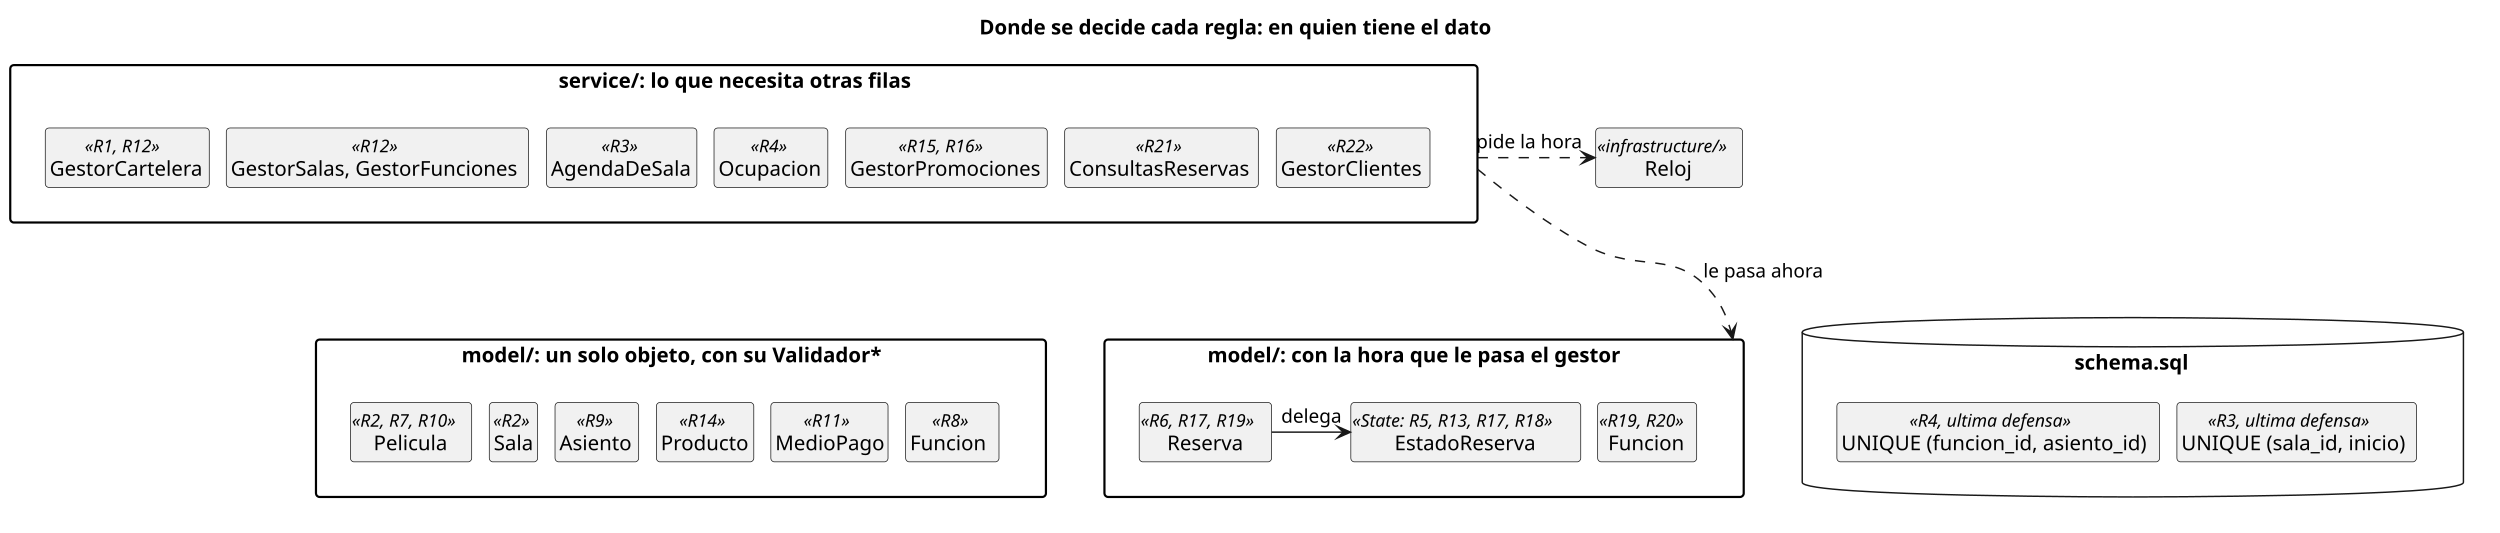
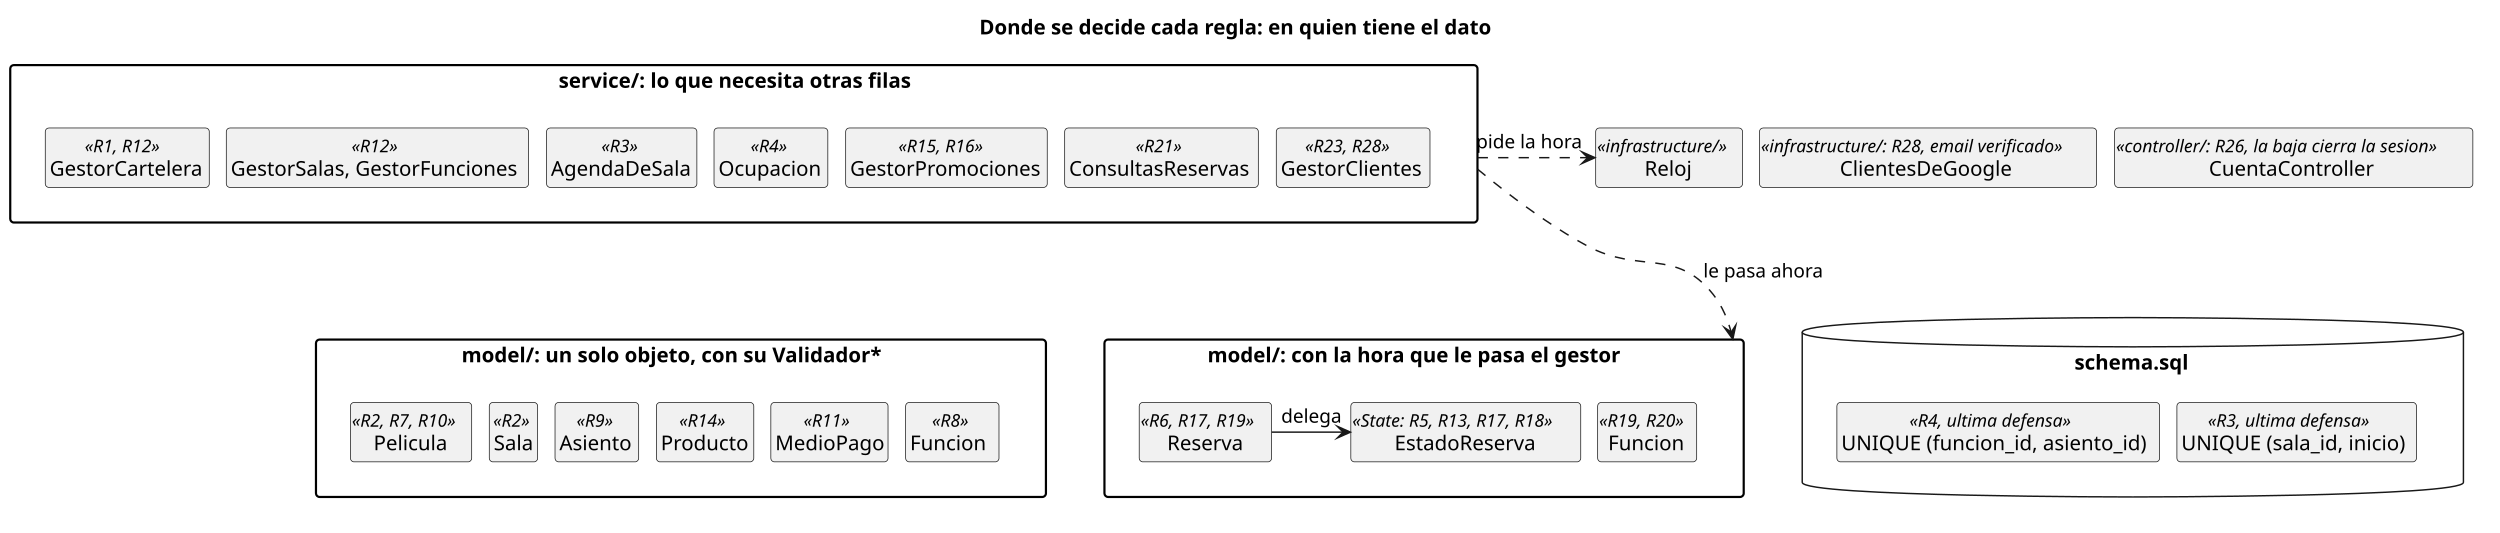
<svg xmlns="http://www.w3.org/2000/svg" version="1.1" data-diagram-type="CLASS" style="width:1709px;height:364px;background:#FFFFFF;" width="1709px" height="364px" viewBox="0 0 1709 364" zoomAndPan="magnify" preserveAspectRatio="none" contentStyleType="text/css">
  <defs />
  <g font-family="sans-serif" lengthAdjust="spacing">
    <g class="title" data-source-line="1">
      <text x="669.458" y="23.535" fill="#000" font-size="14" textLength="363.084" font-weight="700">Donde se decide cada regla: en quien tiene el dato</text>
    </g>
-     <g class="cluster" data-qualified-name="srv" id="ent0002" data-source-line="18">
+     <g class="cluster" data-qualified-name="srv" id="ent0004" data-source-line="20">
      <rect x="7" y="44.488" width="1003" height="107.62" fill="none" style="stroke:#000;stroke-width:1.5;" rx="2.5" ry="2.5" />
      <text x="381.892" y="60.023" fill="#000" font-size="14" textLength="253.217" font-weight="700">service/: lo que necesita otras filas</text>
    </g>
-     <g class="cluster" data-qualified-name="hora" id="ent0010" data-source-line="28">
+     <g class="cluster" data-qualified-name="hora" id="ent0012" data-source-line="30">
      <rect x="755" y="232.108" width="437" height="107.62" fill="none" style="stroke:#000;stroke-width:1.5;" rx="2.5" ry="2.5" />
      <text x="825.444" y="247.643" fill="#000" font-size="14" textLength="296.112" font-weight="700">model/: con la hora que le pasa el gestor</text>
    </g>
-     <g class="cluster" data-qualified-name="datos" id="ent0014" data-source-line="34">
+     <g class="cluster" data-qualified-name="datos" id="ent0016" data-source-line="36">
      <rect x="216" y="232.108" width="499" height="107.62" fill="none" style="stroke:#000;stroke-width:1.5;" rx="2.5" ry="2.5" />
      <text x="315.53" y="247.643" fill="#000" font-size="14" textLength="299.94" font-weight="700">model/: un solo objeto, con su Validador*</text>
    </g>
-     <g class="cluster" data-qualified-name="db" id="ent0021" data-source-line="43">
+     <g class="cluster" data-qualified-name="db" id="ent0023" data-source-line="45">
      <path d="M1232,227.108 C1232,217.108 1458,217.108 1458,217.108 C1458,217.108 1684,217.108 1684,227.108 L1684,329.728 C1684,339.728 1458,339.728 1458,339.728 C1458,339.728 1232,339.728 1232,329.728 L1232,227.108" style="stroke:#181818;stroke-width:1;" fill="none" />
      <path d="M1232,227.108 C1232,237.108 1458,237.108 1458,237.108 C1458,237.108 1684,237.108 1684,227.108" style="stroke:#181818;stroke-width:1;" fill="none" />
      <text x="1418.112" y="252.643" fill="#000" font-size="14" textLength="79.775" font-weight="700">schema.sql</text>
    </g>
-     <g class="entity" data-qualified-name="srv.GestorCartelera" id="ent0003" data-source-line="19">
+     <g class="entity" data-qualified-name="srv.GestorCartelera" id="ent0005" data-source-line="21">
      <rect x="30.95" y="87.488" width="112.107" height="40.621" fill="#F1F1F1" style="stroke:#181818;stroke-width:0.5;" rx="2.5" ry="2.5" />
      <text x="57.95" y="104.09" fill="#000" font-size="12" textLength="58.107" font-style="italic">«R1, R12»</text>
      <text x="33.95" y="120.156" fill="#000" font-size="14" textLength="106.107">GestorCartelera</text>
    </g>
-     <g class="entity" data-qualified-name="srv.Bajas" id="ent0004" data-source-line="20">
+     <g class="entity" data-qualified-name="srv.Bajas" id="ent0006" data-source-line="22">
      <rect x="154.7" y="87.488" width="206.607" height="40.621" fill="#F1F1F1" style="stroke:#181818;stroke-width:0.5;" rx="2.5" ry="2.5" />
      <text x="240.335" y="104.09" fill="#000" font-size="12" textLength="35.338" font-style="italic">«R12»</text>
      <text x="157.7" y="120.156" fill="#000" font-size="14" textLength="200.607">GestorSalas, GestorFunciones</text>
    </g>
-     <g class="entity" data-qualified-name="srv.AgendaDeSala" id="ent0005" data-source-line="21">
+     <g class="entity" data-qualified-name="srv.AgendaDeSala" id="ent0007" data-source-line="23">
      <rect x="373.62" y="87.488" width="102.756" height="40.621" fill="#F1F1F1" style="stroke:#181818;stroke-width:0.5;" rx="2.5" ry="2.5" />
      <text x="411.123" y="104.09" fill="#000" font-size="12" textLength="27.75" font-style="italic">«R3»</text>
      <text x="376.62" y="120.156" fill="#000" font-size="14" textLength="96.756">AgendaDeSala</text>
    </g>
-     <g class="entity" data-qualified-name="srv.Ocupacion" id="ent0006" data-source-line="22">
+     <g class="entity" data-qualified-name="srv.Ocupacion" id="ent0008" data-source-line="24">
      <rect x="488.11" y="87.488" width="77.784" height="40.621" fill="#F1F1F1" style="stroke:#181818;stroke-width:0.5;" rx="2.5" ry="2.5" />
      <text x="513.127" y="104.09" fill="#000" font-size="12" textLength="27.75" font-style="italic">«R4»</text>
      <text x="491.11" y="120.156" fill="#000" font-size="14" textLength="71.784">Ocupacion</text>
    </g>
-     <g class="entity" data-qualified-name="srv.GestorPromociones" id="ent0007" data-source-line="23">
+     <g class="entity" data-qualified-name="srv.GestorPromociones" id="ent0009" data-source-line="25">
      <rect x="578.1" y="87.488" width="137.797" height="40.621" fill="#F1F1F1" style="stroke:#181818;stroke-width:0.5;" rx="2.5" ry="2.5" />
      <text x="614.151" y="104.09" fill="#000" font-size="12" textLength="65.695" font-style="italic">«R15, R16»</text>
      <text x="581.1" y="120.156" fill="#000" font-size="14" textLength="131.797">GestorPromociones</text>
    </g>
-     <g class="entity" data-qualified-name="srv.ConsultasReservas" id="ent0008" data-source-line="24">
+     <g class="entity" data-qualified-name="srv.ConsultasReservas" id="ent0010" data-source-line="26">
      <rect x="727.81" y="87.488" width="132.383" height="40.621" fill="#F1F1F1" style="stroke:#181818;stroke-width:0.5;" rx="2.5" ry="2.5" />
      <text x="776.332" y="104.09" fill="#000" font-size="12" textLength="35.338" font-style="italic">«R21»</text>
      <text x="730.81" y="120.156" fill="#000" font-size="14" textLength="126.383">ConsultasReservas</text>
    </g>
-     <g class="entity" data-qualified-name="srv.GestorClientes" id="ent0009" data-source-line="25">
+     <g class="entity" data-qualified-name="srv.GestorClientes" id="ent0011" data-source-line="27">
      <rect x="872.47" y="87.488" width="105.06" height="40.621" fill="#F1F1F1" style="stroke:#181818;stroke-width:0.5;" rx="2.5" ry="2.5" />
-       <text x="907.331" y="104.09" fill="#000" font-size="12" textLength="35.338" font-style="italic">«R22»</text>
+       <text x="892.152" y="104.09" fill="#000" font-size="12" textLength="65.695" font-style="italic">«R23, R28»</text>
      <text x="875.47" y="120.156" fill="#000" font-size="14" textLength="99.06">GestorClientes</text>
    </g>
-     <g class="entity" data-qualified-name="hora.Funcion" id="ent0011" data-source-line="29">
+     <g class="entity" data-qualified-name="hora.Funcion" id="ent0013" data-source-line="31">
      <rect x="1092.15" y="275.108" width="67.695" height="40.621" fill="#F1F1F1" style="stroke:#181818;stroke-width:0.5;" rx="2.5" ry="2.5" />
      <text x="1093.15" y="291.71" fill="#000" font-size="12" textLength="65.695" font-style="italic">«R19, R20»</text>
      <text x="1099.303" y="307.776" fill="#000" font-size="14" textLength="53.389">Funcion</text>
    </g>
-     <g class="entity" data-qualified-name="hora.Reserva" id="ent0012" data-source-line="30">
+     <g class="entity" data-qualified-name="hora.Reserva" id="ent0014" data-source-line="32">
      <rect x="778.77" y="275.108" width="90.465" height="40.621" fill="#F1F1F1" style="stroke:#181818;stroke-width:0.5;" rx="2.5" ry="2.5" />
      <text x="779.77" y="291.71" fill="#000" font-size="12" textLength="88.465" font-style="italic">«R6, R17, R19»</text>
      <text x="797.855" y="307.776" fill="#000" font-size="14" textLength="52.295">Reserva</text>
    </g>
-     <g class="entity" data-qualified-name="hora.EstadoReserva" id="ent0013" data-source-line="31">
+     <g class="entity" data-qualified-name="hora.EstadoReserva" id="ent0015" data-source-line="33">
      <rect x="923.42" y="275.108" width="157.168" height="40.621" fill="#F1F1F1" style="stroke:#181818;stroke-width:0.5;" rx="2.5" ry="2.5" />
      <text x="924.42" y="291.71" fill="#000" font-size="12" textLength="155.168" font-style="italic">«State: R5, R13, R17, R18»</text>
      <text x="953.305" y="307.776" fill="#000" font-size="14" textLength="97.398">EstadoReserva</text>
    </g>
-     <g class="entity" data-qualified-name="datos.Pelicula" id="ent0015" data-source-line="35">
+     <g class="entity" data-qualified-name="datos.Pelicula" id="ent0017" data-source-line="37">
      <rect x="239.56" y="275.108" width="82.877" height="40.621" fill="#F1F1F1" style="stroke:#181818;stroke-width:0.5;" rx="2.5" ry="2.5" />
      <text x="240.56" y="291.71" fill="#000" font-size="12" textLength="80.877" font-style="italic">«R2, R7, R10»</text>
      <text x="255.364" y="307.776" fill="#000" font-size="14" textLength="51.27">Pelicula</text>
    </g>
-     <g class="entity" data-qualified-name="datos.Sala" id="ent0016" data-source-line="36">
+     <g class="entity" data-qualified-name="datos.Sala" id="ent0018" data-source-line="38">
      <rect x="334.48" y="275.108" width="33.05" height="40.621" fill="#F1F1F1" style="stroke:#181818;stroke-width:0.5;" rx="2.5" ry="2.5" />
      <text x="337.13" y="291.71" fill="#000" font-size="12" textLength="27.75" font-style="italic">«R2»</text>
      <text x="337.48" y="307.776" fill="#000" font-size="14" textLength="27.05">Sala</text>
    </g>
-     <g class="entity" data-qualified-name="datos.Asiento" id="ent0017" data-source-line="37">
+     <g class="entity" data-qualified-name="datos.Asiento" id="ent0019" data-source-line="39">
      <rect x="379.42" y="275.108" width="57.167" height="40.621" fill="#F1F1F1" style="stroke:#181818;stroke-width:0.5;" rx="2.5" ry="2.5" />
      <text x="394.128" y="291.71" fill="#000" font-size="12" textLength="27.75" font-style="italic">«R9»</text>
      <text x="382.42" y="307.776" fill="#000" font-size="14" textLength="51.167">Asiento</text>
    </g>
-     <g class="entity" data-qualified-name="datos.FuncionDatos" id="ent0018" data-source-line="38">
+     <g class="entity" data-qualified-name="datos.FuncionDatos" id="ent0020" data-source-line="40">
      <rect x="619.09" y="275.108" width="63.818" height="40.621" fill="#F1F1F1" style="stroke:#181818;stroke-width:0.5;" rx="2.5" ry="2.5" />
      <text x="637.124" y="291.71" fill="#000" font-size="12" textLength="27.75" font-style="italic">«R8»</text>
      <text x="622.09" y="307.776" fill="#000" font-size="14" textLength="53.389">Funcion</text>
    </g>
-     <g class="entity" data-qualified-name="datos.Producto" id="ent0019" data-source-line="39">
+     <g class="entity" data-qualified-name="datos.Producto" id="ent0021" data-source-line="41">
      <rect x="448.71" y="275.108" width="66.573" height="40.621" fill="#F1F1F1" style="stroke:#181818;stroke-width:0.5;" rx="2.5" ry="2.5" />
      <text x="464.328" y="291.71" fill="#000" font-size="12" textLength="35.338" font-style="italic">«R14»</text>
      <text x="451.71" y="307.776" fill="#000" font-size="14" textLength="60.573">Producto</text>
    </g>
-     <g class="entity" data-qualified-name="datos.MedioPago" id="ent0020" data-source-line="40">
+     <g class="entity" data-qualified-name="datos.MedioPago" id="ent0022" data-source-line="42">
      <rect x="526.94" y="275.108" width="80.115" height="40.621" fill="#F1F1F1" style="stroke:#181818;stroke-width:0.5;" rx="2.5" ry="2.5" />
      <text x="549.329" y="291.71" fill="#000" font-size="12" textLength="35.338" font-style="italic">«R11»</text>
      <text x="529.94" y="307.776" fill="#000" font-size="14" textLength="74.115">MedioPago</text>
    </g>
-     <g class="entity" data-qualified-name="db.Unico" id="ent0022" data-source-line="44">
+     <g class="entity" data-qualified-name="db.Unico" id="ent0024" data-source-line="46">
      <rect x="1255.69" y="275.108" width="220.621" height="40.621" fill="#F1F1F1" style="stroke:#181818;stroke-width:0.5;" rx="2.5" ry="2.5" />
      <text x="1305.315" y="291.71" fill="#000" font-size="12" textLength="121.371" font-style="italic">«R4, ultima defensa»</text>
      <text x="1258.69" y="307.776" fill="#000" font-size="14" textLength="214.621">UNIQUE (funcion_id, asiento_id)</text>
    </g>
-     <g class="entity" data-qualified-name="db.UnicoFuncion" id="ent0023" data-source-line="45">
+     <g class="entity" data-qualified-name="db.UnicoFuncion" id="ent0025" data-source-line="47">
      <rect x="1488.13" y="275.108" width="163.739" height="40.621" fill="#F1F1F1" style="stroke:#181818;stroke-width:0.5;" rx="2.5" ry="2.5" />
      <text x="1509.314" y="291.71" fill="#000" font-size="12" textLength="121.371" font-style="italic">«R3, ultima defensa»</text>
      <text x="1491.13" y="307.776" fill="#000" font-size="14" textLength="157.739">UNIQUE (sala_id, inicio)</text>
    </g>
    <g class="entity" data-qualified-name="Reloj" id="ent0001" data-source-line="16">
      <rect x="1090.81" y="87.488" width="100.373" height="40.621" fill="#F1F1F1" style="stroke:#181818;stroke-width:0.5;" rx="2.5" ry="2.5" />
      <text x="1091.81" y="104.09" fill="#000" font-size="12" textLength="98.373" font-style="italic">«infrastructure/»</text>
      <text x="1124.218" y="120.156" fill="#000" font-size="14" textLength="33.558">Reloj</text>
    </g>
-     <g class="link" data-entity-1="ent0002" data-entity-2="ent0001" id="lnk25" data-source-line="48" data-link-type="dependency">
-       <path d="M1010.149,107.798 C1010.225,107.798 1010.302,107.798 1010.379,107.798 C1010.534,107.798 1010.69,107.798 1010.848,107.798 C1011.481,107.798 1012.144,107.798 1012.834,107.798 C1018.359,107.798 1025.675,107.798 1034.02,107.798 C1050.71,107.798 1066.515,107.798 1085.33,107.798" style="stroke:#181818;stroke-width:1;stroke-dasharray:7,7;" fill="none" id="srv-to-Reloj" codeLine="48" />
+     <g class="entity" data-qualified-name="ClientesDeGoogle" id="ent0002" data-source-line="17">
+       <rect x="1202.79" y="87.488" width="230.428" height="40.621" fill="#F1F1F1" style="stroke:#181818;stroke-width:0.5;" rx="2.5" ry="2.5" />
+       <text x="1203.79" y="104.09" fill="#000" font-size="12" textLength="228.428" font-style="italic">«infrastructure/: R28, email verificado»</text>
+       <text x="1257.694" y="120.156" fill="#000" font-size="14" textLength="120.62">ClientesDeGoogle</text>
+     </g>
+     <g class="entity" data-qualified-name="CuentaController" id="ent0003" data-source-line="18">
+       <rect x="1445.56" y="87.488" width="244.877" height="40.621" fill="#F1F1F1" style="stroke:#181818;stroke-width:0.5;" rx="2.5" ry="2.5" />
+       <text x="1446.56" y="104.09" fill="#000" font-size="12" textLength="242.877" font-style="italic">«controller/: R26, la baja cierra la sesion»</text>
+       <text x="1510.002" y="120.156" fill="#000" font-size="14" textLength="115.992">CuentaController</text>
+     </g>
+     <g class="link" data-entity-1="ent0004" data-entity-2="ent0001" id="lnk27" data-source-line="50" data-link-type="dependency">
+       <path d="M1010.149,107.798 C1010.225,107.798 1010.302,107.798 1010.379,107.798 C1010.534,107.798 1010.69,107.798 1010.848,107.798 C1011.481,107.798 1012.144,107.798 1012.834,107.798 C1018.359,107.798 1025.675,107.798 1034.02,107.798 C1050.71,107.798 1066.515,107.798 1085.33,107.798" style="stroke:#181818;stroke-width:1;stroke-dasharray:7,7;" fill="none" id="srv-to-Reloj" codeLine="50" />
      <polygon points="1090.33,107.798,1081.33,103.798,1085.33,107.798,1081.33,111.798,1090.33,107.798" fill="#181818" style="stroke:#181818;stroke-width:1;stroke-linejoin:miter;stroke-miterlimit:10;" />
      <text x="1009.09" y="101.367" fill="#000" font-size="13" textLength="75.08">pide la hora</text>
    </g>
-     <g class="link" data-entity-1="ent0002" data-entity-2="ent0010" id="lnk26" data-source-line="49" data-link-type="dependency">
-       <path d="M1010.042,115.621 C1010.115,115.682 1010.189,115.743 1010.264,115.804 C1010.412,115.928 1010.563,116.052 1010.715,116.178 C1015.583,120.208 1022.237,125.588 1030.019,131.548 C1045.583,143.468 1065.66,157.708 1085,168.108 C1121.06,187.498 1145.53,169.058 1171,201.108 C1177.41,209.176 1181.453,218.923 1183.905,229.035 C1184.058,229.667 1184.205,230.301 1184.346,230.935 C1184.416,231.253 1183.446,226.679 1183.514,226.997" style="stroke:#181818;stroke-width:1;stroke-dasharray:7,7;" fill="none" id="srv-to-hora" codeLine="49" />
+     <g class="link" data-entity-1="ent0004" data-entity-2="ent0012" id="lnk28" data-source-line="51" data-link-type="dependency">
+       <path d="M1010.042,115.621 C1010.115,115.682 1010.189,115.743 1010.264,115.804 C1010.412,115.928 1010.563,116.052 1010.715,116.178 C1015.583,120.208 1022.237,125.588 1030.019,131.548 C1045.583,143.468 1065.66,157.708 1085,168.108 C1121.06,187.498 1145.53,169.058 1171,201.108 C1177.41,209.176 1181.453,218.923 1183.905,229.035 C1184.058,229.667 1184.205,230.301 1184.346,230.935 C1184.416,231.253 1183.446,226.679 1183.514,226.997" style="stroke:#181818;stroke-width:1;stroke-dasharray:7,7;" fill="none" id="srv-to-hora" codeLine="51" />
      <polygon points="1184.553,231.888,1186.595,222.253,1183.514,226.997,1178.77,223.916,1184.553,231.888" fill="#181818" style="stroke:#181818;stroke-width:1;stroke-linejoin:miter;stroke-miterlimit:10;" />
      <text x="1164.38" y="189.677" fill="#000" font-size="13" textLength="84.125">le pasa ahora</text>
    </g>
-     <g class="link" data-entity-1="ent0012" data-entity-2="ent0013" id="lnk27" data-source-line="50" data-link-type="dependency">
-       <path d="M869.38,295.418 C885.75,295.418 899.75,295.418 918.16,295.418" style="stroke:#181818;stroke-width:1;" fill="none" id="Reserva-to-EstadoReserva" codeLine="50" />
+     <g class="link" data-entity-1="ent0014" data-entity-2="ent0015" id="lnk29" data-source-line="52" data-link-type="dependency">
+       <path d="M869.38,295.418 C885.75,295.418 899.75,295.418 918.16,295.418" style="stroke:#181818;stroke-width:1;" fill="none" id="Reserva-to-EstadoReserva" codeLine="52" />
      <polygon points="923.16,295.418,914.16,291.418,918.16,295.418,914.16,299.418,923.16,295.418" fill="#181818" style="stroke:#181818;stroke-width:1;stroke-linejoin:miter;stroke-miterlimit:10;" />
      <text x="875.82" y="288.987" fill="#000" font-size="13" textLength="41.71">delega</text>
    </g>
  </g>
</svg>
